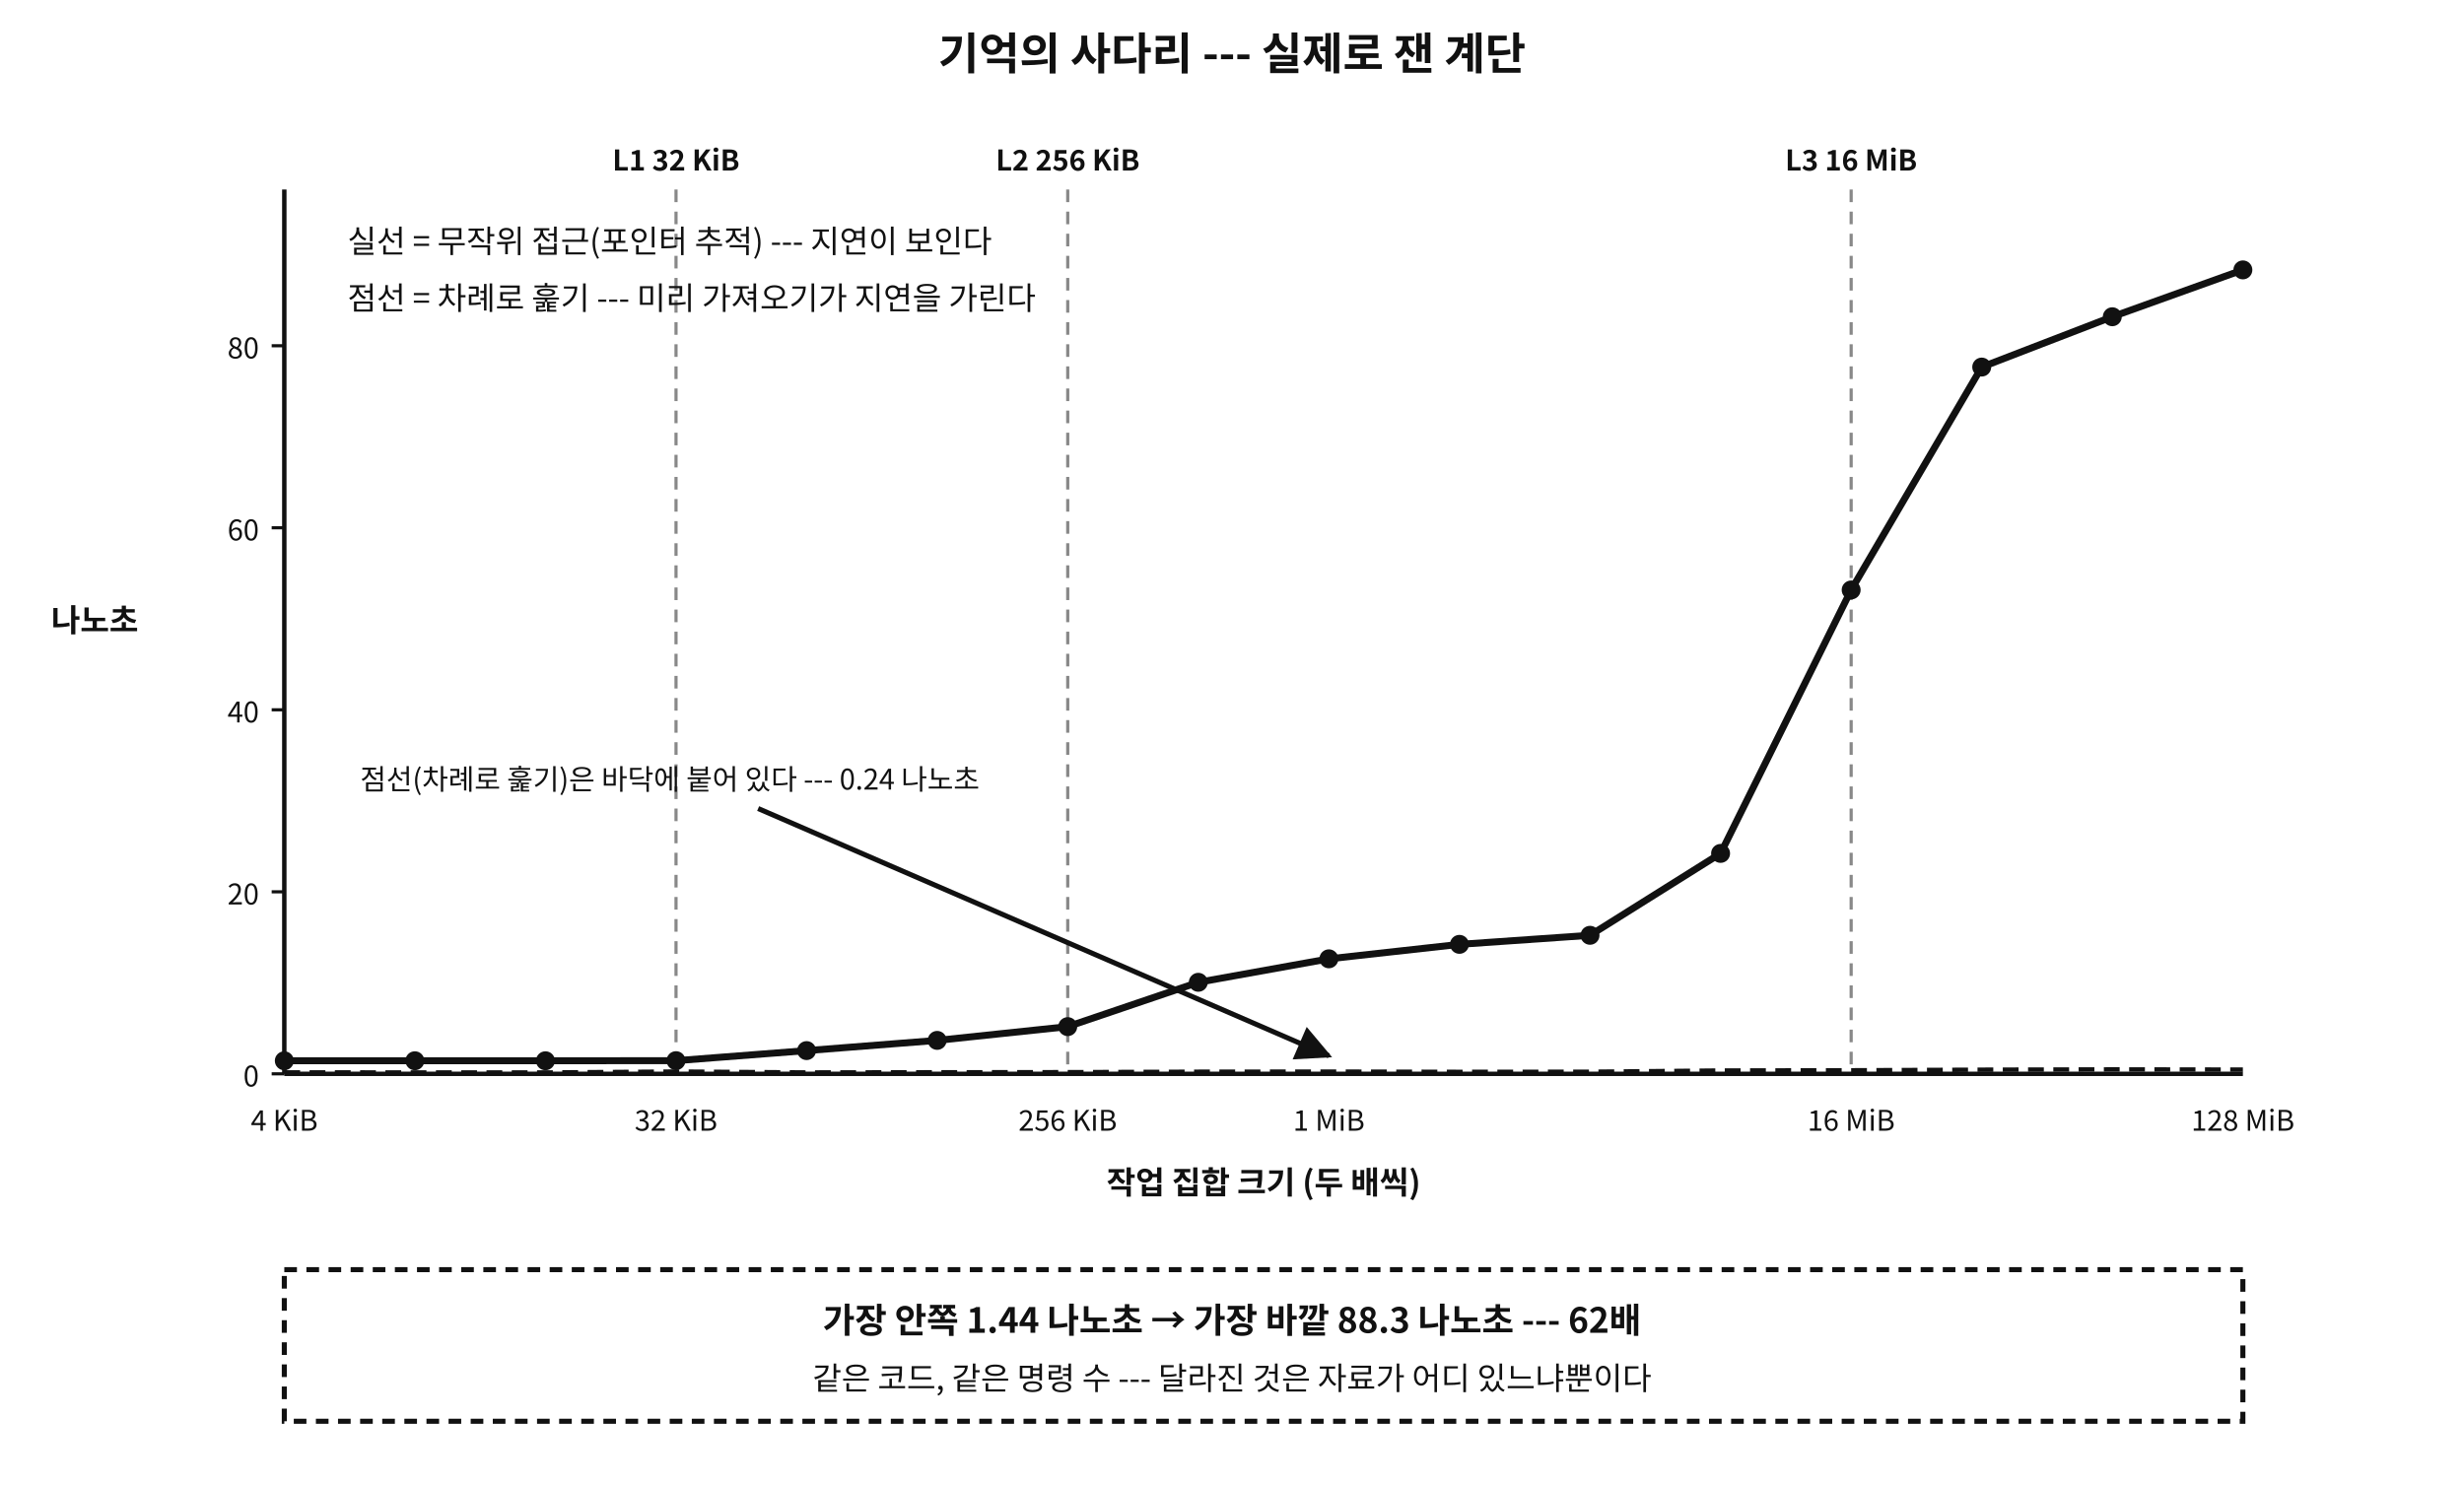
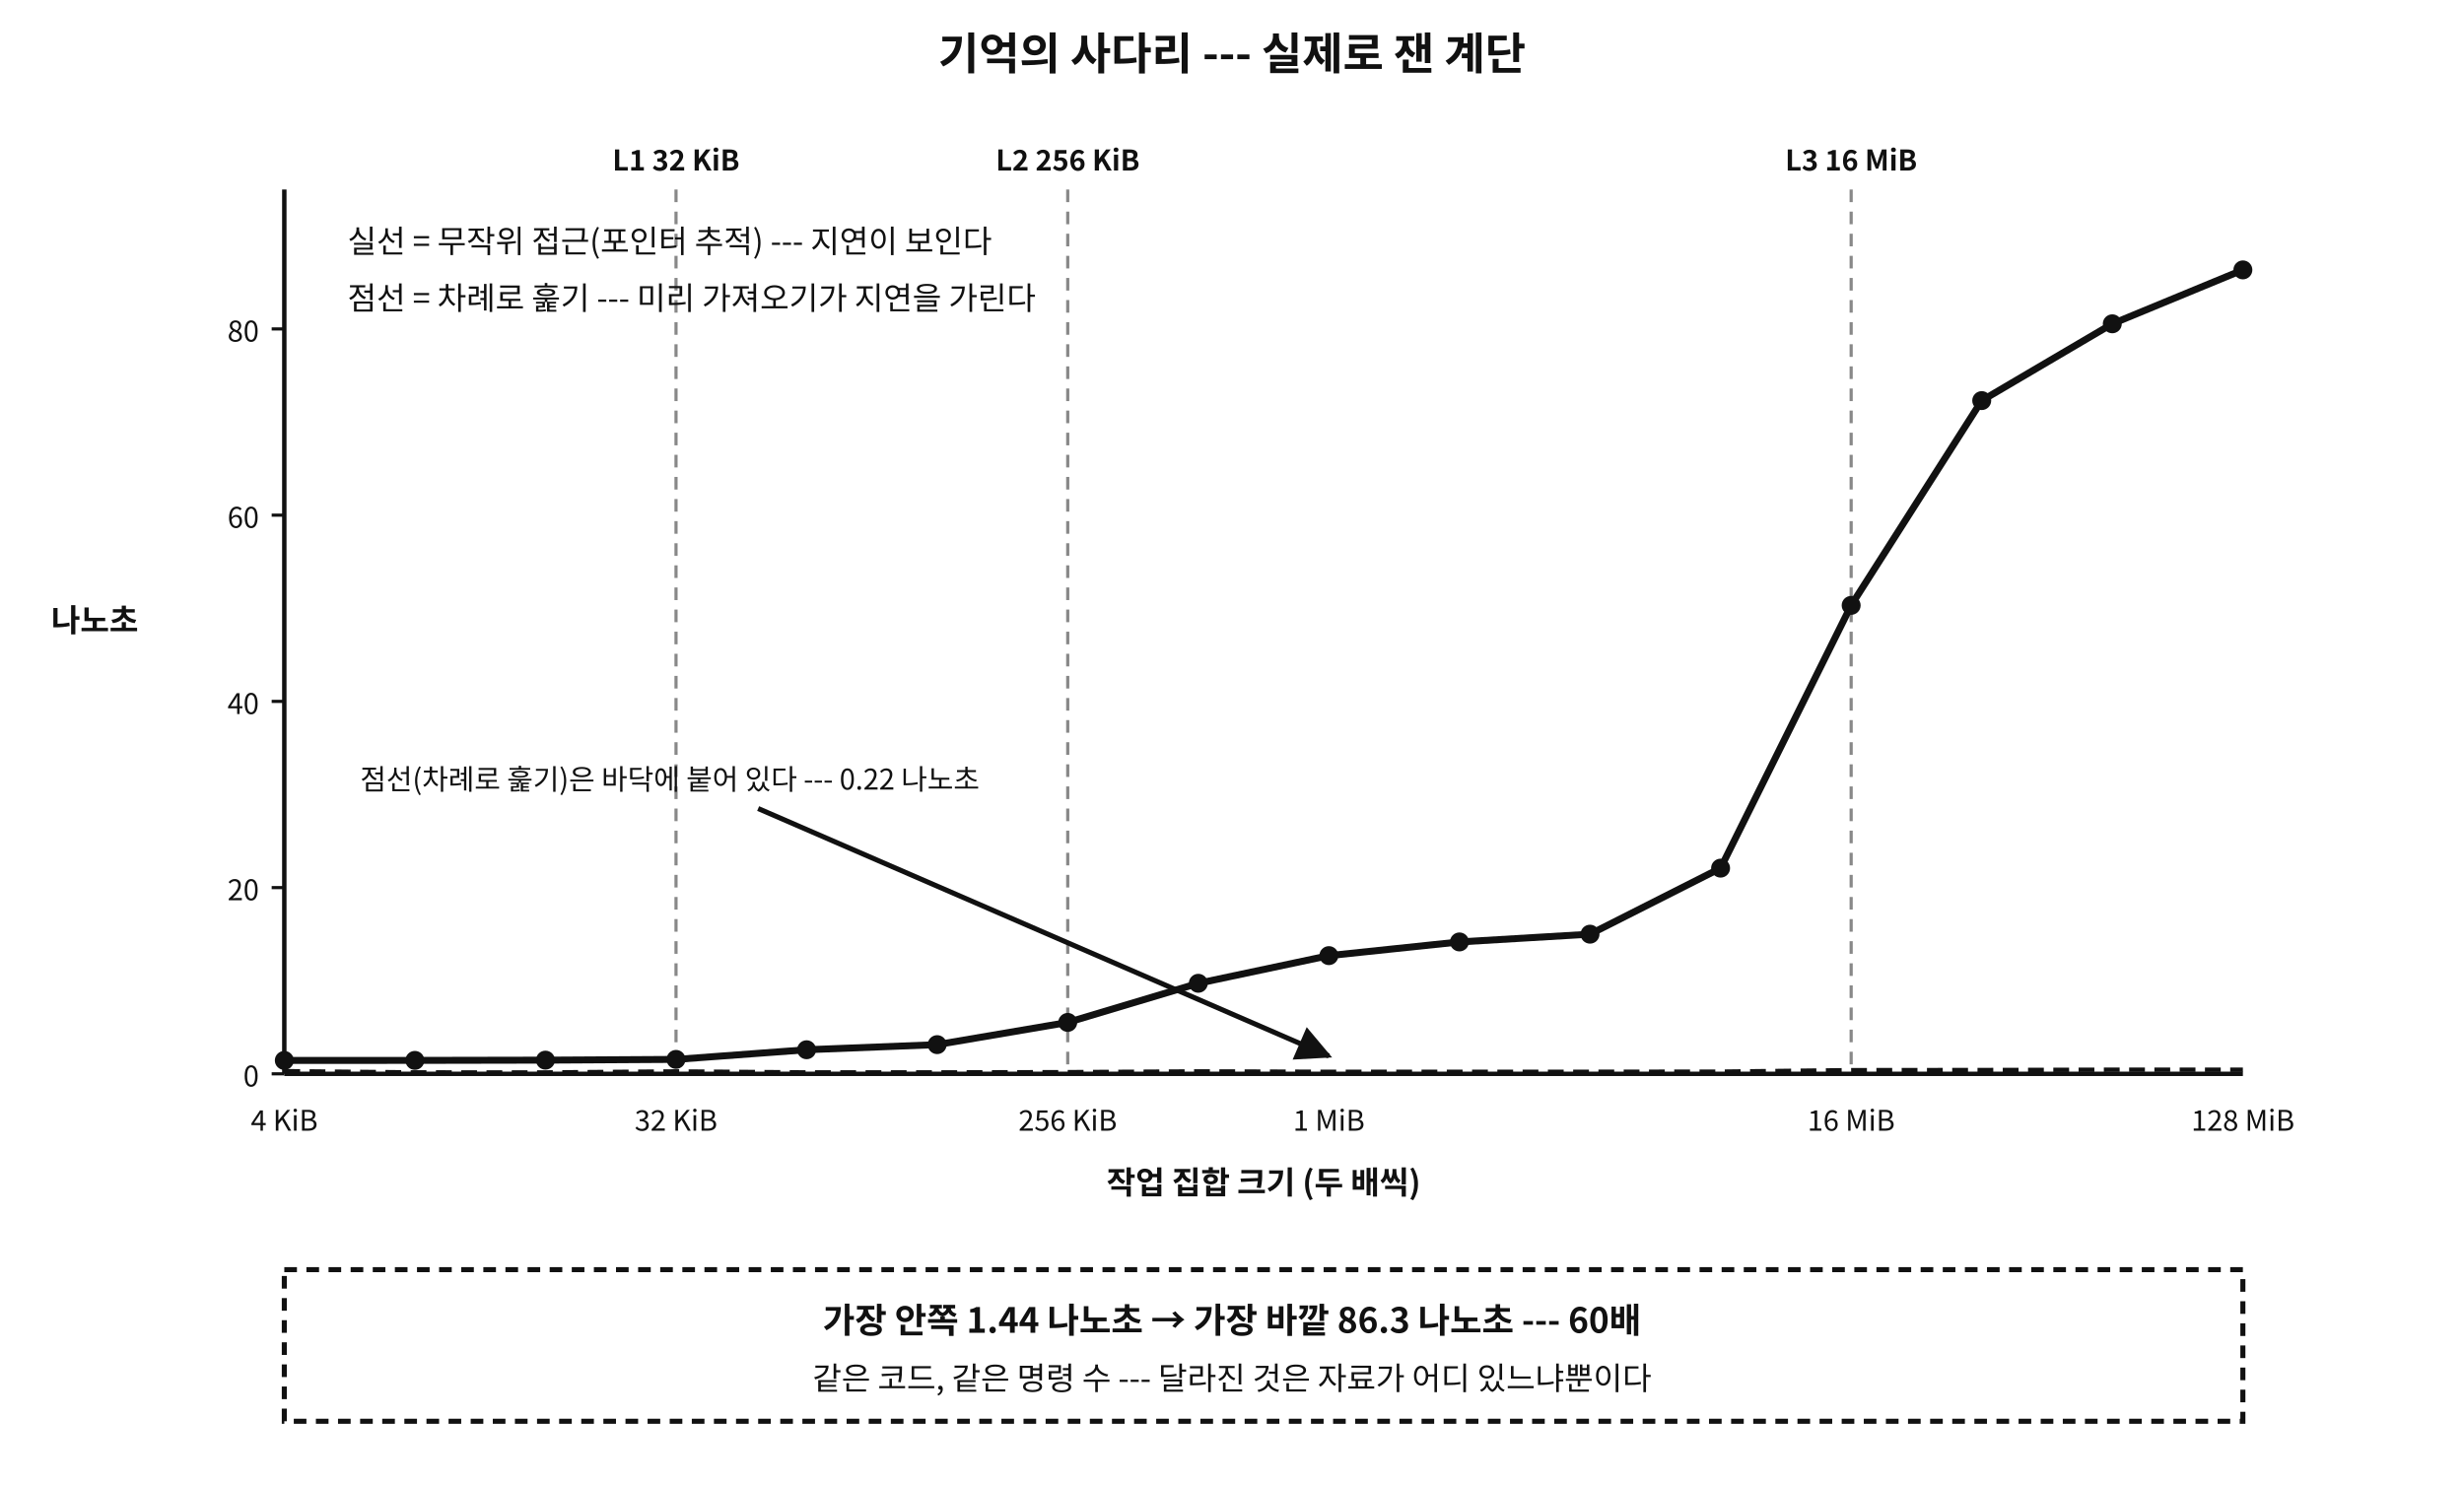
<svg xmlns="http://www.w3.org/2000/svg" viewBox="0 0 780 470" width="780" height="470" font-family="Noto Sans CJK KR, Noto Sans, sans-serif">
  <rect width="780" height="470" fill="none" />
  <defs>
    <marker id="a" viewBox="0 0 10 10" refX="9" refY="5" markerWidth="7" markerHeight="7" orient="auto-start-reverse">
      <path d="M0,0 L10,5 L0,10 z" fill="#111" />
    </marker>
    <pattern id="hatch" width="6" height="6" patternUnits="userSpaceOnUse" patternTransform="rotate(45)">
      <line x1="0" y1="0" x2="0" y2="6" stroke="#111" stroke-width="1" opacity="0.35" />
    </pattern>
  </defs>
  <text x="390.0" y="22" font-size="14" font-weight="bold" text-anchor="middle" fill="#111">기억의 사다리 --- 실제로 잰 계단</text>
  <line x1="90" y1="340" x2="710" y2="340" stroke="#111" stroke-width="1.4" />
  <line x1="90" y1="60" x2="90" y2="340" stroke="#111" stroke-width="1.4" />
  <line x1="86" y1="340.0" x2="90" y2="340.0" stroke="#111" stroke-width="1" />
  <text x="82" y="344.0" font-size="9" font-weight="normal" text-anchor="end" fill="#111">0</text>
-   <line x1="86" y1="282.369" x2="90" y2="282.369" stroke="#111" stroke-width="1" />
-   <text x="82" y="286.369" font-size="9" font-weight="normal" text-anchor="end" fill="#111">20</text>
-   <line x1="86" y1="224.738" x2="90" y2="224.738" stroke="#111" stroke-width="1" />
-   <text x="82" y="228.738" font-size="9" font-weight="normal" text-anchor="end" fill="#111">40</text>
-   <line x1="86" y1="167.106" x2="90" y2="167.106" stroke="#111" stroke-width="1" />
-   <text x="82" y="171.106" font-size="9" font-weight="normal" text-anchor="end" fill="#111">60</text>
-   <line x1="86" y1="109.475" x2="90" y2="109.475" stroke="#111" stroke-width="1" />
-   <text x="82" y="113.475" font-size="9" font-weight="normal" text-anchor="end" fill="#111">80</text>
+   <line x1="86" y1="281.037" x2="90" y2="281.037" stroke="#111" stroke-width="1" />
+   <text x="82" y="285.037" font-size="9" font-weight="normal" text-anchor="end" fill="#111">20</text>
+   <line x1="86" y1="222.074" x2="90" y2="222.074" stroke="#111" stroke-width="1" />
+   <text x="82" y="226.074" font-size="9" font-weight="normal" text-anchor="end" fill="#111">40</text>
+   <line x1="86" y1="163.112" x2="90" y2="163.112" stroke="#111" stroke-width="1" />
+   <text x="82" y="167.112" font-size="9" font-weight="normal" text-anchor="end" fill="#111">60</text>
+   <line x1="86" y1="104.149" x2="90" y2="104.149" stroke="#111" stroke-width="1" />
+   <text x="82" y="108.149" font-size="9" font-weight="normal" text-anchor="end" fill="#111">80</text>
  <text x="30" y="200.0" font-size="10" font-weight="bold" text-anchor="middle" fill="#111">나노초</text>
  <text x="400.0" y="378" font-size="10" font-weight="bold" text-anchor="middle" fill="#111">작업 집합 크기 (두 배씩)</text>
  <line x1="214.0" y1="60" x2="214.0" y2="340" stroke="#888" stroke-width="1" stroke-dasharray="4 3" />
  <text x="214.0" y="54" font-size="9" font-weight="bold" text-anchor="middle" fill="#111">L1 32 KiB</text>
  <line x1="338.0" y1="60" x2="338.0" y2="340" stroke="#888" stroke-width="1" stroke-dasharray="4 3" />
  <text x="338.0" y="54" font-size="9" font-weight="bold" text-anchor="middle" fill="#111">L2 256 KiB</text>
  <line x1="586.0" y1="60" x2="586.0" y2="340" stroke="#888" stroke-width="1" stroke-dasharray="4 3" />
  <text x="586.0" y="54" font-size="9" font-weight="bold" text-anchor="middle" fill="#111">L3 16 MiB</text>
-   <polyline points="90.0,335.865 131.333,335.862 172.667,335.865 214.0,335.83 255.333,332.643 296.667,329.41 338.0,325.053 379.333,311.02 420.667,303.583 462.0,299.004 503.333,296.137 544.667,270.206 586.0,186.793 627.333,116.221 668.667,100.289 710.0,85.455" fill="none" stroke="#111" stroke-width="2.2" />
-   <circle cx="90.0" cy="335.865" r="3" fill="#111" />
-   <circle cx="131.333" cy="335.862" r="3" fill="#111" />
-   <circle cx="172.667" cy="335.865" r="3" fill="#111" />
-   <circle cx="214.0" cy="335.83" r="3" fill="#111" />
-   <circle cx="255.333" cy="332.643" r="3" fill="#111" />
-   <circle cx="296.667" cy="329.41" r="3" fill="#111" />
-   <circle cx="338.0" cy="325.053" r="3" fill="#111" />
-   <circle cx="379.333" cy="311.02" r="3" fill="#111" />
-   <circle cx="420.667" cy="303.583" r="3" fill="#111" />
-   <circle cx="462.0" cy="299.004" r="3" fill="#111" />
-   <circle cx="503.333" cy="296.137" r="3" fill="#111" />
-   <circle cx="544.667" cy="270.206" r="3" fill="#111" />
-   <circle cx="586.0" cy="186.793" r="3" fill="#111" />
-   <circle cx="627.333" cy="116.221" r="3" fill="#111" />
-   <circle cx="668.667" cy="100.289" r="3" fill="#111" />
+   <polyline points="90.0,335.755 131.333,335.743 172.667,335.666 214.0,335.43 255.333,332.373 296.667,330.755 338.0,323.72 379.333,311.332 420.667,302.573 462.0,298.237 503.333,295.781 544.667,274.873 586.0,191.673 627.333,126.838 668.667,102.524 710.0,85.455" fill="none" stroke="#111" stroke-width="2.2" />
+   <circle cx="90.0" cy="335.755" r="3" fill="#111" />
+   <circle cx="131.333" cy="335.743" r="3" fill="#111" />
+   <circle cx="172.667" cy="335.666" r="3" fill="#111" />
+   <circle cx="214.0" cy="335.43" r="3" fill="#111" />
+   <circle cx="255.333" cy="332.373" r="3" fill="#111" />
+   <circle cx="296.667" cy="330.755" r="3" fill="#111" />
+   <circle cx="338.0" cy="323.72" r="3" fill="#111" />
+   <circle cx="379.333" cy="311.332" r="3" fill="#111" />
+   <circle cx="420.667" cy="302.573" r="3" fill="#111" />
+   <circle cx="462.0" cy="298.237" r="3" fill="#111" />
+   <circle cx="503.333" cy="295.781" r="3" fill="#111" />
+   <circle cx="544.667" cy="274.873" r="3" fill="#111" />
+   <circle cx="586.0" cy="191.673" r="3" fill="#111" />
+   <circle cx="627.333" cy="126.838" r="3" fill="#111" />
+   <circle cx="668.667" cy="102.524" r="3" fill="#111" />
  <circle cx="710.0" cy="85.455" r="3" fill="#111" />
-   <polyline points="90.0,339.55 131.333,339.571 172.667,339.579 214.0,339.274 255.333,339.568 296.667,339.516 338.0,339.476 379.333,339.334 420.667,339.294 462.0,339.378 503.333,339.343 544.667,338.954 586.0,338.882 627.333,338.692 668.667,338.602 710.0,338.663" fill="none" stroke="#111" stroke-width="1.4" stroke-dasharray="5 3" />
-   <text x="114" y="250.0" font-size="9" font-weight="normal" text-anchor="start" fill="#111">점선(차례로 훑기)은 바닥에 붙어 있다 --- 0.24 나노초</text>
-   <line x1="240" y1="256.0" x2="420.667" y2="334.294" stroke="#111" stroke-width="1.6" marker-end="url(#a)" />
+   <polyline points="90.0,339.157 131.333,339.561 172.667,339.57 214.0,339.239 255.333,339.561 296.667,339.561 338.0,339.475 379.333,339.236 420.667,339.363 462.0,339.363 503.333,339.357 544.667,339.313 586.0,338.841 627.333,338.8 668.667,338.7 710.0,338.706" fill="none" stroke="#111" stroke-width="1.4" stroke-dasharray="5 3" />
+   <text x="114" y="250.0" font-size="9" font-weight="normal" text-anchor="start" fill="#111">점선(차례로 훑기)은 바닥에 붙어 있다 --- 0.22 나노초</text>
+   <line x1="240" y1="256.0" x2="420.667" y2="334.363" stroke="#111" stroke-width="1.6" marker-end="url(#a)" />
  <text x="90.0" y="358" font-size="9" font-weight="normal" text-anchor="middle" fill="#111">4 KiB</text>
  <text x="214.0" y="358" font-size="9" font-weight="normal" text-anchor="middle" fill="#111">32 KiB</text>
  <text x="338.0" y="358" font-size="9" font-weight="normal" text-anchor="middle" fill="#111">256 KiB</text>
  <text x="420.667" y="358" font-size="9" font-weight="normal" text-anchor="middle" fill="#111">1 MiB</text>
  <text x="586.0" y="358" font-size="9" font-weight="normal" text-anchor="middle" fill="#111">16 MiB</text>
  <text x="710.0" y="358" font-size="9" font-weight="normal" text-anchor="middle" fill="#111">128 MiB</text>
  <text x="110" y="80" font-size="10" font-weight="normal" text-anchor="start" fill="#111">실선 = 무작위 접근(포인터 추적) --- 지연이 보인다</text>
  <text x="110" y="98" font-size="10" font-weight="normal" text-anchor="start" fill="#111">점선 = 차례로 훑기 --- 미리 가져오기가 지연을 가린다</text>
  <rect x="90" y="402" width="620" height="48" fill="none" stroke="#111" stroke-width="1.6" stroke-dasharray="4 3" />
-   <text x="390.0" y="422" font-size="11" font-weight="bold" text-anchor="middle" fill="#111">가장 안쪽 1.44 나노초 → 가장 바깥 88.3 나노초 --- 62배</text>
+   <text x="390.0" y="422" font-size="11" font-weight="bold" text-anchor="middle" fill="#111">가장 안쪽 1.44 나노초 → 가장 바깥 86.3 나노초 --- 60배</text>
  <text x="390.0" y="440" font-size="10" font-weight="normal" text-anchor="middle" fill="#111">같은 코드, 같은 명령 수 --- 달라진 것은 자료가 어디 있느냐뿐이다</text>
</svg>
